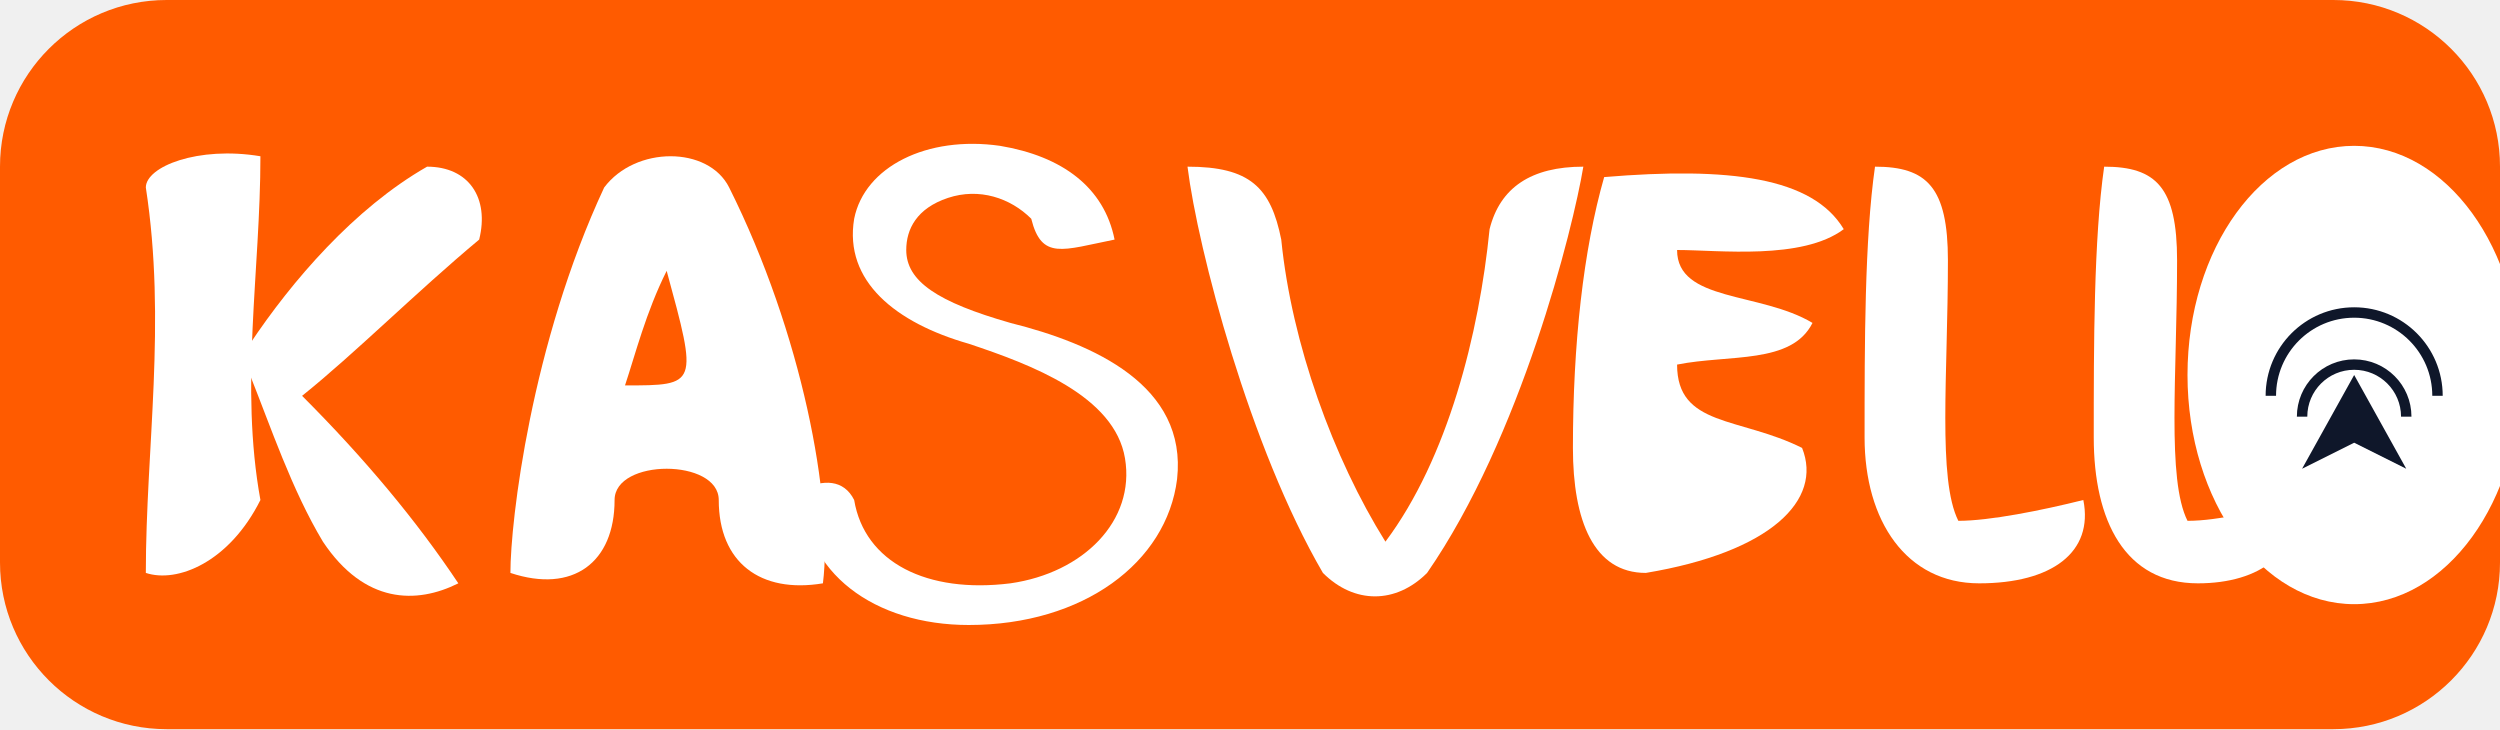
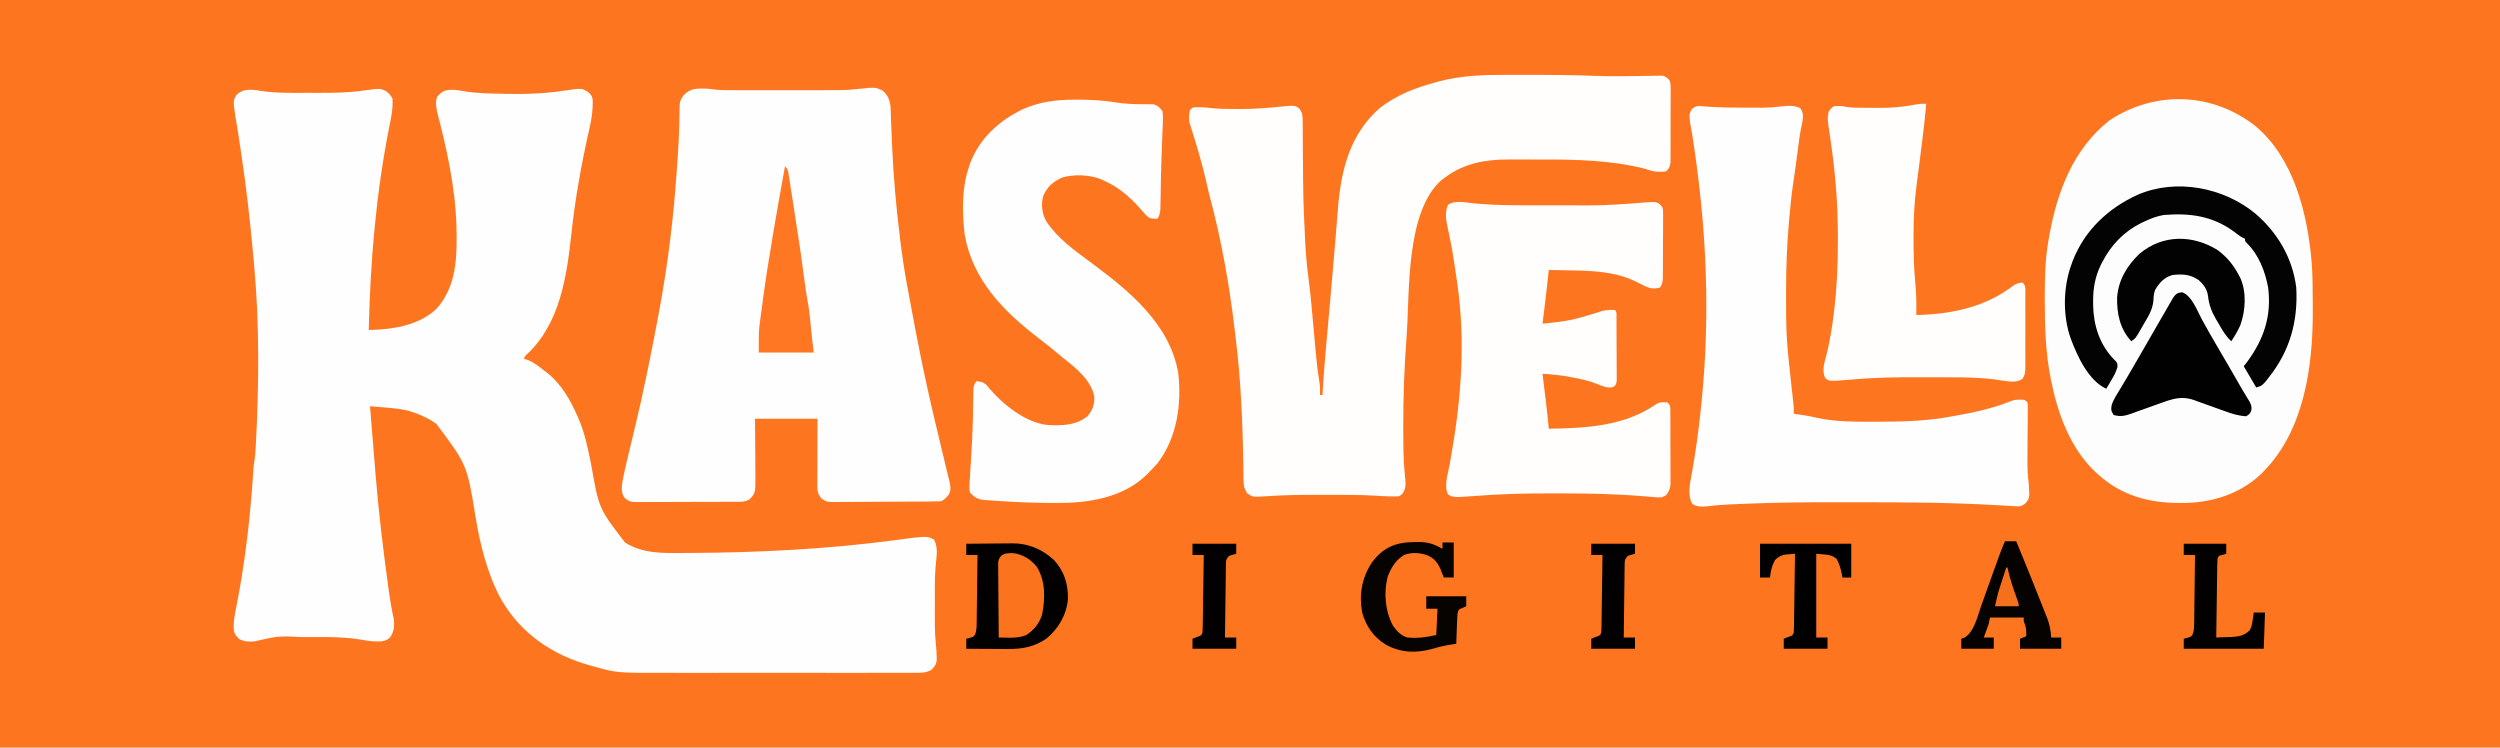
- <svg xmlns="http://www.w3.org/2000/svg" viewBox="0 0 240 70" width="240" height="70" fill="none">
-   <rect width="240" height="70" rx="16" fill="#FF5B00" />
-   <g fill="#FFFFFF">
-     <path d="M14 18 C14 16, 19 14, 25 15 C25 26, 23 37, 25 48 C22 54, 17 56, 14 55 C14 43, 16 31, 14 18 Z" />
-     <path d="M24 33 C28 27, 34 20, 41 16 C45 16, 47 19, 46 23 C40 28, 34 34, 29 38 C35 44, 40 50, 44 56 C40 58, 35 58, 31 52 C28 47, 26 41, 24 36 Z" />
-     <path d="M49 55 C49 50, 51 33, 58 18 C61 14, 68 14, 70 18 C77 32, 80 48, 79 56 C73 57, 69 54, 69 48 C69 44, 59 44, 59 48 C59 54, 55 57, 49 55 Z M60 37 C67 37, 67 37, 64 26 C62 30, 61 34, 60 37 Z" />
-     <path d="M82 48 C83 54, 89 57, 97 56 C104 55, 109 50, 108 44 C107 38, 99 35, 93 33 C86 31, 81 27, 82 21 C83 16, 89 13, 96 14 C102 15, 106 18, 107 23 C102 24, 100 25, 99 21 C97 19, 94 18, 91 19 C88 20, 87 22, 87 24 C87 27, 90 29, 97 31 C105 33, 114 37, 113 46 C112 54, 104 60, 93 60 C84 60, 77 55, 77 47 C79 46, 81 46, 82 48 Z" />
-     <path d="M114 16 C120 16, 122 18, 123 23 C124 33, 128 44, 133 52 C139 44, 142 32, 143 22 C144 18, 147 16, 152 16 C151 22, 146 42, 137 55 C134 58, 130 58, 127 55 C120 43, 115 24, 114 16 Z" />
-     <path d="M154 17 C166 16, 174 17, 177 22 C173 25, 165 24, 161 24 C161 29, 169 28, 174 31 C172 35, 166 34, 161 35 C161 41, 167 40, 173 43 C175 48, 170 53, 158 55 C153 55, 151 50, 151 43 C151 33, 152 24, 154 17 Z" />
-     <path d="M180 16 C185 16, 187 18, 187 25 C187 36, 186 46, 188 50 C191 50, 196 49, 200 48 C201 53, 197 56, 190 56 C183 56, 179 50, 179 42 C179 33, 179 23, 180 16 Z" />
-     <path d="M202 16 C207 16, 209 18, 209 25 C209 36, 208 46, 210 50 C213 50, 217 49, 220 48 C221 53, 217 56, 211 56 C204 56, 201 50, 201 42 C201 33, 201 23, 202 16 Z" />
-   </g>
-   <g transform="translate(204, 12)">
-     <ellipse cx="22" cy="24" rx="16" ry="22" fill="#FFFFFF" />
-     <g transform="translate(11, 13)">
-       <path d="M 3 13 A 8 8 0 0 1 19 13" stroke="#0F172A" strokeWidth="2.4" strokeLinecap="round" fill="none" />
-       <path d="M 6 15 A 5 5 0 0 1 16 15" stroke="#0F172A" strokeWidth="2" strokeLinecap="round" fill="none" />
-       <path d="M 11 11 L 16 20 L 11 17.5 L 6 20 Z" fill="#0F172A" />
-     </g>
-   </g>
+ <svg xmlns="http://www.w3.org/2000/svg" version="1.1" width="2000" height="598" viewBox="0 0 2000 598">
+   <path d="M0 0 C660 0 1320 0 2000 0 C2000 197.34 2000 394.68 2000 598 C1340 598 680 598 0 598 C0 400.66 0 203.32 0 0 Z " fill="#FE751F" transform="translate(0,0)" />
+   <path d="M0 0 C11.3 1.55 22.69 1.3 34.07 1.26 C37.87 1.25 41.67 1.26 45.47 1.28 C57.09 1.28 68.51 1.14 80.02 -0.52 C93.63 -2.4 93.63 -2.4 98.54 0.05 C100.69 1.78 102.21 3.54 103.44 6 C103.9 13.77 102.44 20.8 100.88 28.38 C90.23 81.9 85.68 136.52 84.44 191 C103.31 190.58 124.33 187.59 138.64 174.03 C152.83 158.09 154.86 138.22 154.75 117.75 C154.75 117.02 154.75 116.28 154.75 115.52 C154.69 101.52 153.6 87.84 151.44 74 C151.28 72.92 151.11 71.83 150.94 70.71 C148.46 54.9 145.02 39.41 141.03 23.93 C140.78 22.92 140.78 22.92 140.51 21.88 C140.05 20.05 139.57 18.21 139.1 16.38 C138.3 12.25 137.48 7.92 139.43 4.04 C143.11 0.12 144.95 -0.93 150.38 -1.18 C153.89 -1.15 157.12 -0.73 160.57 -0.06 C170.43 1.69 180.45 1.77 190.44 2 C192.28 2.05 192.28 2.05 194.15 2.09 C209.53 2.4 224.35 1.95 239.57 -0.31 C255.1 -2.6 255.1 -2.6 260.21 0.91 C262.78 3.32 263.38 4.13 263.63 7.62 C263.71 15.46 262.78 22.41 260.94 30 C254.57 58 249.47 86.45 246.44 115 C242.73 149.02 237.2 186.06 210.79 210.66 C209.32 211.98 209.32 211.98 208.44 214 C209.32 214.26 210.2 214.51 211.11 214.77 C216.6 216.8 220.85 220.43 225.44 224 C226.15 224.54 226.85 225.08 227.58 225.63 C238.76 234.7 245.74 247.03 251.44 260 C251.72 260.63 252 261.26 252.28 261.9 C257.46 273.84 259.87 286.31 262.44 299 C268.55 333.88 268.55 333.88 289.44 361 C303.93 370.13 319.89 369.49 336.38 369.38 C337.54 369.37 338.71 369.37 339.9 369.37 C395.29 369.15 451.5 366.37 506.44 359 C531.01 355.71 531.01 355.71 536.63 358.69 C539.83 364.53 538.86 370.9 538.2 377.37 C537.52 384.08 537.29 390.7 537.31 397.45 C537.31 398.49 537.31 399.54 537.31 400.62 C537.31 402.82 537.31 405.02 537.31 407.22 C537.32 410.56 537.31 413.9 537.3 417.24 C537.31 419.39 537.31 421.54 537.31 423.7 C537.31 424.68 537.3 425.67 537.3 426.68 C537.32 432.12 537.59 437.45 538.2 442.86 C538.53 445.84 538.68 448.81 538.75 451.82 C538.79 452.87 538.83 453.93 538.87 455.02 C538.33 458.81 537.16 460.35 534.44 463 C529.86 465.48 525.46 465.28 520.39 465.26 C519.48 465.26 518.56 465.26 517.62 465.27 C514.56 465.28 511.5 465.27 508.43 465.26 C506.24 465.27 504.04 465.27 501.84 465.27 C495.87 465.28 489.89 465.28 483.92 465.27 C477.65 465.27 471.38 465.27 465.11 465.28 C453.88 465.28 442.65 465.27 431.42 465.26 C421.3 465.25 411.17 465.26 401.04 465.26 C389.25 465.28 377.45 465.28 365.66 465.27 C359.43 465.27 353.2 465.27 346.97 465.28 C341.09 465.28 335.21 465.28 329.33 465.27 C327.19 465.26 325.06 465.26 322.92 465.27 C282.93 465.35 282.93 465.35 264.82 460.25 C263.34 459.86 263.34 459.86 261.83 459.46 C231.48 451.13 206.15 433.93 190.31 406.39 C179.36 386.28 173.54 362.9 169.86 340.43 C163.08 298.77 163.08 298.77 138.38 265.94 C132.71 261.96 126.98 259.24 120.44 257 C119.58 256.71 118.71 256.41 117.82 256.11 C110.83 254.06 103.76 253.51 96.52 252.92 C95.46 252.83 94.39 252.74 93.29 252.65 C90.67 252.43 88.06 252.22 85.44 252 C86.59 266.26 87.75 280.51 88.93 294.77 C89.24 298.51 89.54 302.25 89.84 305.98 C92.31 336.46 95.97 366.78 100.13 397.07 C100.28 398.19 100.28 398.19 100.44 399.34 C101.49 406.98 102.71 414.49 104.44 422 C105.09 427.68 104.78 432.17 101.44 437 C97.61 440.49 94.05 440.19 89.15 440.14 C85.03 439.94 81.05 439.23 76.99 438.52 C65.37 436.7 53.88 436.58 42.15 436.67 C38.68 436.69 35.22 436.69 31.75 436.68 C12.17 435.73 12.17 435.73 -6.56 440 C-11.26 440.58 -14.71 440.42 -19 438.32 C-21.78 435.81 -22.74 434.63 -23.56 431 C-23.78 425.3 -23.14 420.21 -21.93 414.63 C-14.45 377.63 -10.06 339.28 -7.79 301.62 C-7.56 299 -7.56 299 -7.07 296.16 C-6.48 292.51 -6.22 288.87 -6.02 285.18 C-5.98 284.4 -5.94 283.62 -5.89 282.81 C-3.35 234.97 -2.9 186.56 -7.3 138.82 C-7.57 135.83 -7.84 132.84 -8.11 129.84 C-10.53 103.12 -13.54 76.53 -17.56 50 C-17.85 48.05 -17.85 48.05 -18.15 46.06 C-20.03 33.37 -20.03 33.37 -22.14 20.72 C-24.11 7.84 -24.11 7.84 -21.51 3.09 C-15.45 -3 -7.74 -1.2 0 0 Z " fill="#FFFEFE" transform="translate(210.5586,72.99609)" />
+   <path d="M0 0 C0.99 -0 1.99 -0.01 3.01 -0.01 C6.31 0.12 6.31 0.12 9.88 0.63 C14.76 1.25 19.6 1.27 24.52 1.25 C25.51 1.26 26.5 1.26 27.52 1.26 C30.77 1.26 34.02 1.26 37.27 1.26 C39.55 1.26 41.82 1.26 44.1 1.26 C48.85 1.26 53.61 1.26 58.37 1.26 C64.45 1.25 70.54 1.25 76.62 1.26 C81.31 1.26 86.01 1.26 90.7 1.26 C92.94 1.26 95.18 1.26 97.42 1.26 C100.57 1.26 103.71 1.26 106.85 1.25 C107.76 1.26 108.68 1.26 109.62 1.26 C114.84 1.24 119.94 0.95 125.12 0.36 C139.65 -1.21 139.65 -1.21 145.5 1.69 C149.75 5.37 151.35 9.62 151.79 15.12 C151.85 16.6 151.9 18.08 151.94 19.55 C151.97 20.36 152 21.17 152.03 22.01 C152.1 23.76 152.16 25.51 152.22 27.25 C152.38 32 152.59 36.74 152.8 41.48 C152.86 42.95 152.86 42.95 152.92 44.44 C154.01 69.62 156.18 94.62 159.31 119.62 C159.44 120.63 159.56 121.64 159.69 122.68 C161.23 134.9 163.05 147.02 165.31 159.12 C165.54 160.36 165.76 161.59 166 162.86 C167.6 171.55 169.24 180.22 170.89 188.9 C171.31 191.13 171.74 193.37 172.16 195.6 C177.87 225.78 184.64 255.64 191.93 285.47 C193.6 292.3 195.23 299.14 196.85 305.99 C197.82 310.08 197.82 310.08 198.85 314.15 C199.73 317.88 200.31 321.46 198.27 324.88 C196.48 327.06 194.86 328.85 192.31 330.12 C189.41 330.24 186.53 330.3 183.63 330.32 C182.73 330.33 181.83 330.33 180.9 330.34 C177.92 330.37 174.93 330.38 171.95 330.4 C170.93 330.4 169.91 330.41 168.86 330.41 C163.48 330.44 158.09 330.46 152.7 330.48 C147.13 330.49 141.57 330.54 136 330.59 C131.72 330.62 127.44 330.63 123.16 330.64 C121.11 330.65 119.06 330.66 117 330.68 C114.13 330.72 111.26 330.72 108.39 330.71 C107.54 330.72 106.69 330.74 105.81 330.76 C101.45 330.71 99.83 330.54 96.31 327.71 C93.41 323.96 93.19 322.17 93.2 317.48 C93.2 316.3 93.2 315.12 93.2 313.9 C93.2 312.62 93.21 311.34 93.21 310.02 C93.22 308.06 93.22 308.06 93.22 306.06 C93.22 302.59 93.23 299.11 93.24 295.64 C93.25 292.09 93.26 288.55 93.26 285 C93.27 278.04 93.29 271.08 93.31 264.12 C76.81 264.12 60.31 264.12 43.31 264.12 C43.36 270.07 43.36 270.07 43.42 276.13 C43.44 279.97 43.46 283.82 43.48 287.67 C43.49 290.33 43.51 293 43.54 295.67 C43.58 299.51 43.59 303.35 43.61 307.19 C43.63 308.97 43.63 308.97 43.65 310.79 C43.65 323.55 43.65 323.55 38.77 328.78 C35.03 330.83 31.5 330.56 27.31 330.54 C26.4 330.55 25.49 330.56 24.55 330.57 C21.55 330.59 18.54 330.59 15.54 330.59 C13.45 330.6 11.36 330.61 9.27 330.62 C4.89 330.63 0.5 330.63 -3.88 330.63 C-9.49 330.62 -15.1 330.65 -20.72 330.69 C-25.03 330.72 -29.35 330.72 -33.66 330.72 C-35.73 330.72 -37.8 330.73 -39.87 330.75 C-42.77 330.77 -45.66 330.76 -48.55 330.74 C-49.41 330.75 -50.26 330.77 -51.14 330.78 C-55.51 330.72 -57.18 330.53 -60.72 327.73 C-64.06 323.3 -63.33 319.46 -62.69 314.12 C-61.69 308.53 -60.4 303.02 -59.06 297.5 C-58.73 296.08 -58.39 294.65 -58.06 293.23 C-56.49 286.57 -54.89 279.93 -53.26 273.3 C-49.66 258.5 -46.38 243.66 -43.31 228.75 C-42.96 227.05 -42.96 227.05 -42.6 225.31 C-35.55 191.07 -28.94 156.84 -24.69 122.12 C-24.57 121.19 -24.46 120.25 -24.34 119.28 C-22.3 102.7 -20.77 86.11 -19.56 69.44 C-19.48 68.27 -19.39 67.11 -19.3 65.91 C-18.16 50.59 -17.19 35.3 -17.1 19.93 C-16.97 9.89 -16.97 9.89 -13.69 5.12 C-9.21 0.99 -6.01 -0.02 0 0 Z " fill="#FFFEFE" transform="translate(560.6875,70.875)" />
+   <path d="M0 0 C30.68 26.05 41.21 69.82 44.61 108.13 C45.41 118.43 45.51 128.7 45.51 139.03 C45.51 141.92 45.53 144.8 45.55 147.69 C45.68 191.94 38.7 242.9 6.32 275.88 C5.56 276.66 4.8 277.44 4.02 278.24 C-13.26 294.6 -36.64 301.51 -59.99 301.26 C-60.67 301.25 -61.35 301.25 -62.05 301.25 C-86.03 301.08 -107.43 295.25 -125.68 278.88 C-126.58 278.07 -127.49 277.26 -128.42 276.42 C-148.33 257.59 -158.38 230.23 -163.68 203.88 C-163.82 203.19 -163.96 202.5 -164.1 201.79 C-168.19 181.12 -168.86 160.32 -168.86 139.32 C-168.86 138.43 -168.87 137.53 -168.87 136.61 C-168.86 121.27 -168.54 106.09 -165.86 90.95 C-165.69 89.92 -165.51 88.9 -165.32 87.84 C-159.05 52.49 -146.03 17.63 -116.68 -5.12 C-79.85 -29.09 -34.22 -27.08 0 0 Z " fill="#FDFDFD" transform="translate(1804.676,101.1172)" />
+   <path d="M0 0 C1.39 -0 2.77 -0 4.16 -0 C7.05 -0 9.94 -0 12.83 0 C16.44 0.01 20.05 0 23.65 -0 C39 -0.02 54.31 0.19 69.65 0.79 C77.44 1.09 85.2 1.18 92.99 1.09 C94 1.08 95.02 1.07 96.06 1.06 C100.12 1.01 104.17 0.96 108.23 0.89 C111.28 0.83 114.32 0.8 117.37 0.78 C118.28 0.75 119.2 0.73 120.14 0.71 C120.99 0.7 121.84 0.7 122.71 0.69 C123.45 0.68 124.19 0.67 124.95 0.66 C128.03 1.36 129.16 2.61 131.02 5.13 C131.52 8.17 131.52 8.17 131.52 11.77 C131.53 12.75 131.53 12.75 131.54 13.76 C131.55 15.92 131.53 18.09 131.52 20.26 C131.52 21.77 131.52 23.28 131.52 24.79 C131.52 27.95 131.51 31.11 131.49 34.27 C131.46 38.32 131.46 42.36 131.47 46.41 C131.48 49.53 131.47 52.64 131.46 55.76 C131.46 57.25 131.46 58.75 131.46 60.24 C131.46 62.33 131.45 64.41 131.42 66.5 C131.42 67.69 131.41 68.87 131.41 70.1 C130.99 73.4 130.37 74.81 128.02 77.13 C125.53 77.59 125.53 77.59 122.71 77.51 C121.78 77.49 120.86 77.48 119.91 77.47 C116.71 77.1 114.06 76.19 111.02 75.13 C83.65 68.25 55.22 67.62 27.15 67.74 C23.25 67.76 19.35 67.75 15.45 67.73 C12.36 67.72 9.28 67.72 6.2 67.73 C4.76 67.73 3.32 67.73 1.88 67.72 C-16.65 67.65 -33.87 70.79 -48.98 82.13 C-49.82 82.75 -50.65 83.37 -51.52 84 C-80.69 109.2 -77.12 174.41 -79.67 208.88 C-79.72 209.62 -79.78 210.36 -79.83 211.12 C-81.58 234.7 -82.44 258.18 -82.36 281.82 C-82.35 282.51 -82.35 283.19 -82.35 283.9 C-82.33 288.44 -82.3 292.98 -82.25 297.52 C-82.24 298.64 -82.23 299.76 -82.22 300.92 C-82.13 306.86 -81.83 312.73 -81.21 318.65 C-80.2 329.4 -80.2 329.4 -82.36 334.2 C-83.98 336.13 -83.98 336.13 -85.98 337.13 C-91.58 337.52 -97.24 337.13 -102.83 336.77 C-115.62 335.98 -128.4 335.98 -141.21 336 C-145.04 336.01 -148.87 336 -152.71 336 C-165.84 335.99 -178.88 336.22 -191.98 337.13 C-203.07 337.79 -203.07 337.79 -207.17 334.82 C-209.44 331.45 -210.1 328.98 -210.15 325 C-210.17 324.17 -210.18 323.33 -210.2 322.47 C-210.21 321.56 -210.22 320.65 -210.23 319.71 C-210.26 317.74 -210.29 315.76 -210.32 313.78 C-210.34 312.74 -210.35 311.7 -210.37 310.62 C-210.9 276.33 -212.41 242.39 -216.7 208.35 C-216.98 206.15 -217.24 203.94 -217.51 201.73 C-221.71 166.43 -228.09 131.37 -237.23 97.01 C-238.41 92.49 -239.44 87.94 -240.48 83.38 C-243.52 70.35 -247.34 57.51 -251.35 44.75 C-251.72 43.54 -252.1 42.32 -252.48 41.07 C-252.8 40.07 -253.12 39.07 -253.45 38.04 C-254.1 34.46 -253.76 31.67 -252.98 28.13 C-250.98 26.13 -250.98 26.13 -248.73 25.9 C-247.37 25.92 -247.37 25.92 -245.98 25.95 C-244.65 25.95 -244.65 25.95 -243.29 25.96 C-240.66 26.1 -238.11 26.34 -235.49 26.63 C-228.93 27.31 -222.38 27.32 -215.79 27.32 C-214.48 27.32 -213.17 27.32 -211.82 27.32 C-201.76 27.29 -191.84 26.63 -181.84 25.57 C-169.08 24.31 -169.08 24.31 -165.48 27.01 C-162.75 30.87 -162.85 33.34 -162.82 38.08 C-162.82 38.8 -162.81 39.52 -162.81 40.26 C-162.8 41.83 -162.79 43.4 -162.78 44.97 C-162.77 48.37 -162.74 51.76 -162.71 55.16 C-162.69 57.89 -162.67 60.61 -162.65 63.34 C-162.41 101.07 -162.41 101.07 -160.54 138.76 C-160.48 139.63 -160.42 140.5 -160.36 141.39 C-159.8 149.04 -159.06 156.62 -158.02 164.22 C-156.99 171.85 -156.23 179.48 -155.54 187.14 C-155.42 188.52 -155.29 189.91 -155.16 191.29 C-154.7 196.34 -154.24 201.39 -153.78 206.45 C-153.39 210.75 -153 215.05 -152.61 219.34 C-152.42 221.32 -152.25 223.31 -152.07 225.29 C-151.42 232.37 -150.55 239.37 -149.38 246.39 C-148.9 249.7 -148.83 252.79 -148.98 256.13 C-148.32 256.13 -147.66 256.13 -146.98 256.13 C-146.93 255.13 -146.87 254.13 -146.82 253.1 C-146.21 241.92 -145.31 230.79 -144.31 219.64 C-144.14 217.78 -143.98 215.93 -143.82 214.07 C-143.38 209.15 -142.94 204.22 -142.5 199.3 C-141.68 190.09 -140.86 180.87 -140.05 171.66 C-139.91 170.14 -139.91 170.14 -139.77 168.58 C-138.68 156.28 -137.62 143.98 -136.62 131.67 C-136.45 129.58 -136.28 127.49 -136.11 125.39 C-135.6 119.2 -135.1 113.01 -134.62 106.81 C-132.17 76.27 -124.98 46.95 -100.68 26.19 C-87.31 15.98 -72.99 10.49 -56.98 6.13 C-55.9 5.83 -54.83 5.53 -53.71 5.22 C-36.17 0.55 -18.06 -0.03 0 0 Z " fill="#FFFEFD" transform="translate(1204.98,59.86719)" />
+   <path d="M0 0 C1.56 0.13 3.12 0.29 4.67 0.46 C14.95 1.27 25.17 1.41 35.47 1.4 C38.14 1.39 40.8 1.4 43.47 1.41 C45.16 1.41 46.84 1.4 48.53 1.4 C49.29 1.4 50.06 1.41 50.84 1.41 C55.43 1.39 59.91 1.07 64.46 0.51 C70.11 -0.18 75.39 -0.69 80.61 1.77 C83.15 5.27 82.98 8.16 82.42 12.27 C82.14 13.73 81.83 15.19 81.52 16.65 C80.17 23.25 79.34 29.9 78.48 36.58 C77.47 44.45 76.44 52.3 75.22 60.14 C73.68 70.19 72.69 80.27 71.8 90.39 C71.73 91.09 71.67 91.79 71.61 92.51 C69.95 111.22 69.26 129.83 69.29 148.61 C69.3 151.96 69.29 155.31 69.29 158.66 C69.28 170.24 69.45 181.73 70.42 193.27 C70.49 194.14 70.57 195.02 70.64 195.91 C70.84 198.12 71.06 200.32 71.3 202.52 C71.38 203.32 71.46 204.12 71.54 204.94 C72.08 210.16 72.65 215.38 73.22 220.59 C73.36 221.85 73.49 223.11 73.63 224.41 C73.9 226.9 74.18 229.4 74.46 231.89 C74.58 233.03 74.71 234.18 74.84 235.36 C74.95 236.38 75.06 237.4 75.18 238.45 C75.4 241.07 75.47 243.64 75.42 246.27 C76.26 246.39 77.09 246.51 77.95 246.64 C88.25 248.17 88.25 248.17 92.67 249.27 C108.89 252.94 125.52 252.67 142.05 252.64 C143.94 252.64 143.94 252.64 145.88 252.64 C165.06 252.62 183.54 251.84 202.42 248.27 C203.31 248.11 204.19 247.96 205.1 247.8 C219.78 245.22 235.28 241.77 249.1 236.19 C251.6 235.2 253.44 235 256.11 235.02 C256.88 235.01 257.64 235.01 258.43 235 C260.42 235.27 260.42 235.27 262.42 237.27 C262.66 239.58 262.66 239.58 262.63 242.49 C262.63 243.59 262.63 244.68 262.62 245.8 C262.61 246.99 262.6 248.18 262.58 249.4 C262.57 251.23 262.57 251.23 262.57 253.09 C262.55 257.01 262.52 260.92 262.48 264.83 C262.46 268.72 262.43 272.61 262.41 276.5 C262.4 278.92 262.38 281.34 262.36 283.76 C262.32 290.03 262.6 296.05 263.42 302.27 C264.18 313.95 264.18 313.95 260.42 318.27 C257.22 320.41 256.67 320.5 253.05 320.28 C252.18 320.23 251.31 320.19 250.41 320.14 C249.46 320.08 248.52 320.02 247.55 319.96 C246.06 319.88 246.06 319.88 244.53 319.79 C241.5 319.63 238.46 319.45 235.42 319.27 C199.88 317.27 164.3 317.08 128.71 317.08 C124.04 317.08 119.37 317.08 114.7 317.06 C89.12 316.99 63.59 317.2 38.03 318.22 C36.4 318.28 36.4 318.28 34.73 318.35 C31.66 318.47 28.59 318.61 25.51 318.74 C24.17 318.8 24.17 318.8 22.81 318.86 C17.31 319.11 11.88 319.61 6.42 320.27 C1.66 320.76 -1.43 320.95 -5.64 318.46 C-10.28 310.82 -7.1 300.01 -5.67 291.66 C-5.07 288.11 -4.51 284.55 -3.94 281 C-3.83 280.27 -3.71 279.54 -3.59 278.78 C-1.52 265.66 0.07 252.49 1.42 239.27 C1.51 238.38 1.6 237.49 1.7 236.58 C8.84 165.9 5.56 96.24 -5.31 26.21 C-5.42 25.48 -5.54 24.74 -5.65 23.99 C-6.22 20.4 -6.85 16.83 -7.58 13.27 C-7.82 11.21 -7.82 11.21 -7.89 9.27 C-7.93 8.63 -7.97 7.99 -8 7.33 C-7 2.47 -4.92 0.37 0 0 Z " fill="#FFFEFE" transform="translate(1359.578,84.73047)" />
+   <path d="M0 0 C0.79 -0 1.57 -0 2.38 -0.01 C12.63 -0.01 22.54 0.4 32.66 2.12 C40.85 3.47 49 3.65 57.29 3.61 C58.29 3.62 59.29 3.63 60.32 3.65 C61.64 3.64 61.64 3.64 62.99 3.64 C66.77 4.56 68.21 6.14 70.5 9.25 C70.89 12.23 70.98 14.57 70.8 17.52 C70.78 18.34 70.75 19.15 70.72 20 C70.63 22.69 70.5 25.37 70.38 28.06 C70.3 29.93 70.23 31.8 70.17 33.67 C70.03 37.56 69.88 41.44 69.72 45.33 C69.49 51.15 69.36 56.96 69.26 62.79 C69.23 64.62 69.19 66.46 69.16 68.3 C69.11 70.95 69.06 73.6 69.02 76.25 C68.98 78.69 68.93 81.14 68.88 83.59 C68.87 84.31 68.86 85.03 68.85 85.77 C68.76 89.41 68.49 92.15 66.5 95.25 C60.61 95.12 60.61 95.12 57.82 92.92 C56.1 91.1 54.48 89.23 52.88 87.31 C44.15 77.46 34.77 69.43 22.5 64.25 C21.34 63.72 21.34 63.72 20.16 63.19 C11.23 60.04 -1.03 59.5 -10.13 62.41 C-17.21 65.81 -21.99 69.73 -24.96 77.23 C-26.79 84.09 -25.9 91.08 -22.5 97.25 C-13.22 111.29 0.39 120.76 13.7 130.62 C43.87 153.04 76.2 179.28 83.05 218.42 C85.97 243.5 82.18 270.56 66.37 291.01 C64.16 293.52 61.88 295.9 59.5 298.25 C58.82 298.95 58.15 299.64 57.45 300.36 C38.43 318.78 10.32 322.86 -15 322.62 C-15.89 322.62 -16.78 322.62 -17.7 322.61 C-30.86 322.54 -43.99 322.11 -57.11 321.24 C-58.86 321.12 -60.6 321.01 -62.35 320.91 C-64.78 320.76 -67.21 320.58 -69.64 320.39 C-70.35 320.35 -71.06 320.31 -71.79 320.27 C-77.28 319.78 -79.89 318.23 -83.5 314.25 C-84.12 311.46 -84.12 311.46 -83.93 308.4 C-83.88 307.25 -83.82 306.1 -83.77 304.92 C-83.68 303.71 -83.59 302.5 -83.5 301.25 C-83.4 299.46 -83.4 299.46 -83.31 297.64 C-83.13 294.41 -82.92 291.19 -82.7 287.96 C-82 277.47 -81.44 266.98 -81.21 256.46 C-81.2 255.57 -81.18 254.68 -81.16 253.76 C-81.06 249.39 -80.99 245.03 -80.93 240.66 C-80.9 239.06 -80.87 237.47 -80.84 235.88 C-80.84 235.15 -80.83 234.42 -80.83 233.67 C-80.75 229.99 -80.6 228.39 -78.5 225.25 C-74.87 225.53 -72.97 225.83 -70.23 228.29 C-69.53 229.14 -68.84 230 -68.12 230.88 C-56.98 243.93 -39.21 258.32 -21.5 260.25 C-10.12 260.87 1.21 260.64 10.5 253.25 C14.44 248.52 16.34 243.59 15.9 237.42 C13.45 224.18 0.52 214.02 -9.5 206.25 C-11.46 204.61 -13.42 202.96 -15.38 201.31 C-19.49 197.87 -23.67 194.56 -27.94 191.31 C-56.43 169.55 -81.65 144.22 -87.81 107.5 C-89.75 89.77 -90.21 71.3 -84.5 54.25 C-84.15 53.18 -83.8 52.12 -83.44 51.02 C-75.89 30.8 -60.1 16.66 -41 7.5 C-27.35 1.58 -14.7 0.02 0 0 Z " fill="#FFFEFE" transform="translate(859.5,79.75)" />
+   <path d="M0 0 C19.75 1.82 39.54 1.61 59.35 1.56 C64.55 1.55 69.75 1.56 74.95 1.57 C103.12 1.7 103.12 1.7 131.2 -0.27 C134.72 -0.62 138.23 -0.88 141.76 -1.01 C142.65 -1.05 143.53 -1.09 144.45 -1.12 C147.8 -0.54 148.91 0.57 150.9 3.3 C151.39 6.03 151.39 6.03 151.38 9.2 C151.39 10.98 151.39 10.98 151.4 12.8 C151.38 14.72 151.38 14.72 151.36 16.68 C151.36 17.99 151.36 19.31 151.36 20.67 C151.35 23.45 151.34 26.23 151.31 29.02 C151.28 32.58 151.27 36.15 151.27 39.71 C151.27 43.12 151.25 46.52 151.23 49.93 C151.23 51.21 151.23 52.48 151.23 53.8 C151.22 54.99 151.2 56.18 151.19 57.4 C151.18 58.45 151.17 59.49 151.17 60.57 C150.89 63.36 150.5 65.01 148.9 67.3 C143.27 68.98 139.69 67.78 134.71 65.11 C133.38 64.45 132.05 63.8 130.72 63.15 C130.07 62.83 129.42 62.51 128.75 62.18 C112.77 54.58 94.65 53.85 77.27 53.61 C75.57 53.58 73.87 53.55 72.17 53.51 C68.08 53.43 63.99 53.36 59.9 53.3 C59.78 54.51 59.65 55.73 59.53 56.98 C58.19 70.11 56.58 83.21 54.9 96.3 C77.41 93.8 77.41 93.8 99.02 87.28 C103.86 85.39 107.69 84.95 112.9 85.3 C114.62 87.03 114.04 89.34 114.06 91.69 C114.07 92.84 114.08 93.99 114.09 95.18 C114.1 97.06 114.1 97.06 114.1 98.98 C114.11 100.26 114.11 101.54 114.12 102.86 C114.13 105.57 114.14 108.28 114.14 110.99 C114.14 114.47 114.17 117.94 114.2 121.42 C114.22 124.73 114.22 128.04 114.23 131.36 C114.24 132.61 114.25 133.86 114.26 135.14 C114.26 136.3 114.26 137.46 114.26 138.65 C114.26 140.18 114.26 140.18 114.27 141.75 C113.9 144.3 113.9 144.3 112.6 146.16 C110.13 147.82 108.02 147.35 105.18 146.88 C102.78 146.27 100.66 145.41 98.39 144.41 C92.58 142.04 86.73 140.79 80.59 139.61 C79.55 139.4 78.51 139.19 77.44 138.97 C69.95 137.5 62.52 136.74 54.9 136.3 C55.01 137.24 55.13 138.19 55.25 139.16 C55.69 142.7 56.12 146.25 56.55 149.8 C56.74 151.32 56.93 152.85 57.11 154.37 C58.18 163.01 59.2 171.63 59.9 180.3 C89.51 179.77 119.78 178.39 145.16 161.08 C148.63 158.83 150.83 158.83 154.9 159.3 C157.67 162.07 157.16 163.72 157.17 167.6 C157.18 168.25 157.18 168.89 157.19 169.56 C157.2 171.7 157.2 173.84 157.2 175.98 C157.2 177.46 157.21 178.95 157.21 180.44 C157.22 183.56 157.22 186.68 157.21 189.8 C157.21 193.8 157.23 197.79 157.25 201.79 C157.26 204.86 157.26 207.93 157.26 211.01 C157.26 212.48 157.27 213.95 157.28 215.43 C157.29 217.49 157.28 219.55 157.27 221.61 C157.27 222.79 157.27 223.96 157.27 225.17 C156.86 228.66 156.01 230.51 153.9 233.3 C150.13 235.81 148.58 235.38 144.12 234.99 C143.46 234.94 142.79 234.88 142.1 234.83 C140.71 234.72 139.32 234.6 137.94 234.48 C115.51 232.54 93.16 231.98 70.66 232.04 C66.58 232.05 62.51 232.05 58.43 232.03 C39.16 231.99 20.1 232.57 0.88 234.09 C-16.23 235.32 -16.23 235.32 -20.56 232.97 C-24.27 226.55 -20.62 215.87 -19.36 208.82 C-19.01 206.83 -18.67 204.84 -18.32 202.85 C-18.14 201.82 -17.96 200.79 -17.78 199.73 C-10.04 155.06 -6.75 110.41 -13.1 65.3 C-13.19 64.65 -13.28 63.99 -13.38 63.31 C-15.45 48.66 -17.66 34.01 -20.93 19.57 C-22.27 13.44 -23.36 7.1 -20.73 1.24 C-15.22 -2.82 -6.53 -0.62 0 0 Z " fill="#FFFEFD" transform="translate(1179.101,162.6988)" />
+   <path d="M0 0 C-0.73 8.78 -1.74 17.51 -2.81 26.25 C-2.99 27.69 -3.16 29.14 -3.34 30.58 C-4.24 37.93 -5.16 45.28 -6.12 52.63 C-6.21 53.32 -6.3 54.01 -6.39 54.73 C-6.82 58.02 -7.25 61.31 -7.69 64.6 C-9.53 78.52 -10.2 92.16 -10.19 106.19 C-10.19 107.07 -10.19 107.95 -10.19 108.86 C-10.19 120.61 -9.84 132.19 -8.72 143.89 C-7.91 152.28 -7.79 160.58 -8 169 C20.09 168.4 47.17 162.82 69.85 145.35 C72.29 143.82 74.13 143.22 77 143 C79.84 145.84 79.25 147.71 79.26 151.68 C79.26 152.71 79.26 152.71 79.27 153.76 C79.28 156.04 79.27 158.31 79.27 160.59 C79.27 162.17 79.27 163.74 79.27 165.32 C79.27 168.64 79.27 171.95 79.26 175.27 C79.25 179.51 79.26 183.76 79.27 188 C79.28 191.27 79.27 194.53 79.27 197.79 C79.27 199.36 79.27 200.92 79.27 202.49 C79.28 204.68 79.27 206.87 79.26 209.06 C79.26 210.31 79.26 211.55 79.25 212.84 C79.01 215.85 78.64 217.51 77 220 C72.63 223.36 66.83 222.23 61.71 221.58 C59.32 221.25 56.94 220.9 54.56 220.54 C42.32 218.93 29.92 218.84 17.6 218.83 C16.07 218.83 14.54 218.83 13.01 218.82 C9.83 218.82 6.64 218.81 3.46 218.81 C0.25 218.81 -2.95 218.81 -6.16 218.79 C-24.68 218.72 -42.97 219.06 -61.43 220.78 C-77.65 222.14 -77.65 222.14 -80.88 219.41 C-83.76 213.22 -81.33 206.63 -79.69 200.38 C-77.01 189.66 -75.33 178.96 -74 168 C-73.85 166.8 -73.85 166.8 -73.7 165.57 C-71.44 147.1 -70.73 128.78 -70.69 110.19 C-70.68 109.03 -70.68 107.87 -70.68 106.68 C-70.66 79.3 -72.96 52.33 -77.12 25.28 C-79.15 11.81 -79.15 11.81 -78 6 C-76.22 3.68 -76.22 3.68 -74 2 C-70.35 1.71 -67.42 1.66 -63.88 2.5 C-60.19 3.14 -56.56 3.18 -52.83 3.2 C-52.04 3.21 -51.24 3.21 -50.43 3.22 C-48.74 3.23 -47.06 3.24 -45.38 3.24 C-42.87 3.25 -40.36 3.28 -37.85 3.31 C-27.89 3.38 -18.51 2.54 -8.73 0.65 C-5.7 0.12 -3.06 -0.14 0 0 Z " fill="#FFFEFD" transform="translate(1541,83)" />
+   <path d="M0 0 C17.57 15.25 29.41 35.5 32.31 58.81 C33.83 85.83 27.25 109.5 10.31 130.81 C9.73 131.57 9.14 132.32 8.54 133.09 C5.8 136.49 4.67 137.72 0.31 138.81 C-2.99 133.2 -6.29 127.59 -9.69 121.81 C-8.86 120.76 -8.04 119.71 -7.19 118.62 C6.28 100.44 12.71 81.81 9.82 58.89 C7.52 46.2 2.45 32.88 -6.9 23.62 C-8.69 21.81 -8.69 21.81 -8.69 19.81 C-9.25 19.56 -9.81 19.3 -10.39 19.04 C-13 17.64 -15.16 15.95 -17.5 14.12 C-34.66 1.53 -52.79 -0.9 -73.69 0.81 C-79 1.69 -83.82 3.53 -88.69 5.81 C-89.66 6.26 -90.64 6.7 -91.65 7.16 C-105.73 14.22 -115.89 24.86 -123 38.75 C-123.49 39.7 -123.49 39.7 -123.99 40.66 C-128.6 50.13 -130.25 59.46 -130.19 69.94 C-130.18 71.03 -130.18 72.12 -130.17 73.24 C-129.82 89.4 -124.99 104.23 -113.69 116.19 C-112.79 117.03 -112.79 117.03 -111.88 117.9 C-110.69 119.81 -110.69 119.81 -110.75 122.58 C-111.89 126.52 -113.64 129.69 -115.75 133.19 C-116.13 133.83 -116.5 134.47 -116.89 135.13 C-117.82 136.7 -118.75 138.25 -119.69 139.81 C-133.94 133.29 -142.68 113.96 -147.94 100.12 C-154.56 81.91 -154.29 58.99 -147.69 40.81 C-147.3 39.73 -146.92 38.65 -146.52 37.54 C-137 13.06 -118.22 -4.56 -94.67 -15.33 C-63.61 -28.74 -25.59 -21.28 0 0 Z " fill="#030303" transform="translate(1804.688,171.1875)" />
+   <path d="M0 0 C7.84 2.92 12.09 15.2 15.94 22.19 C20.3 30.04 24.7 37.85 29.28 45.57 C33.84 53.26 38.29 61.01 42.75 68.75 C43.35 69.8 43.95 70.85 44.57 71.93 C45.17 72.96 45.76 73.99 46.37 75.05 C47.62 77.21 48.9 79.36 50.2 81.5 C50.84 82.57 51.48 83.63 52.14 84.72 C52.72 85.67 53.3 86.63 53.9 87.61 C55.18 90.17 55.61 91.5 55.31 94.31 C54.19 97.19 54.19 97.19 51.19 99.19 C44.94 98.88 39.59 97.14 33.75 94.99 C31.95 94.35 30.15 93.71 28.35 93.07 C25.54 92.07 22.74 91.06 19.94 90.04 C17.22 89.05 14.49 88.08 11.75 87.12 C10.93 86.81 10.1 86.5 9.25 86.18 C-0.09 82.92 -7.39 85.07 -16.41 88.38 C-18.22 89.02 -20.03 89.66 -21.84 90.3 C-24.65 91.31 -27.46 92.32 -30.26 93.34 C-33 94.32 -35.74 95.29 -38.48 96.26 C-39.31 96.57 -40.14 96.87 -41 97.19 C-45.95 98.93 -49.59 99.68 -54.81 98.19 C-56.92 95.03 -57.14 93.94 -56.48 90.31 C-55 85.63 -52.23 81.54 -49.69 77.38 C-48.4 75.22 -47.12 73.07 -45.83 70.91 C-45.17 69.8 -44.5 68.69 -43.81 67.55 C-40.61 62.17 -37.49 56.74 -34.38 51.31 C-33.13 49.15 -31.88 46.98 -30.63 44.82 C-28.68 41.44 -26.74 38.05 -24.79 34.67 C-23.43 32.31 -22.07 29.96 -20.72 27.6 C-19.45 25.4 -18.18 23.19 -16.91 20.99 C-15.22 18.05 -13.52 15.12 -11.81 12.19 C-11.26 11.23 -10.72 10.27 -10.15 9.29 C-9.63 8.39 -9.11 7.49 -8.57 6.56 C-8.11 5.77 -7.65 4.97 -7.17 4.15 C-5.15 1.24 -3.53 0.24 0 0 Z " fill="#010101" transform="translate(1745.812,233.8125)" />
+   <path d="M0 0 C6.23 -0.07 12.45 -0.13 18.68 -0.16 C20.79 -0.18 22.91 -0.2 25.02 -0.23 C28.07 -0.26 31.13 -0.28 34.18 -0.29 C35.58 -0.32 35.58 -0.32 37.01 -0.34 C49.72 -0.34 60.8 4.4 70.15 12.99 C78.44 22 81.64 32.39 81.35 44.43 C80.09 57.2 73.81 67.92 64 76 C54.08 82.71 44.41 84.33 32.62 84.2 C31.68 84.19 30.74 84.19 29.77 84.19 C26.8 84.18 23.84 84.15 20.88 84.12 C18.85 84.11 16.82 84.11 14.8 84.1 C9.86 84.08 4.93 84.04 0 84 C0 81.36 0 78.72 0 76 C0.95 75.75 1.9 75.5 2.88 75.25 C6 74.33 6 74.33 7.18 72.3 C8.21 69.42 8.28 67.01 8.32 63.95 C8.34 62.73 8.36 61.5 8.38 60.25 C8.39 58.93 8.4 57.62 8.41 56.27 C8.43 54.9 8.45 53.54 8.47 52.18 C8.52 48.6 8.56 45.03 8.6 41.45 C8.64 37.79 8.69 34.14 8.74 30.49 C8.84 23.33 8.92 16.16 9 9 C6.03 9 3.06 9 0 9 C0 6.03 0 3.06 0 0 Z " fill="#030100" transform="translate(773,435)" />
+   <path d="M0 0 C7.46 5.47 12.69 11.84 17 20 C17.43 20.82 17.87 21.63 18.32 22.48 C23.39 33.9 22.41 48.55 18.29 60.11 C16.26 64.67 13.8 68.87 11 73 C6.33 68.62 3.53 63.52 0.38 58 C-0.21 57.02 -0.8 56.04 -1.4 55.04 C-4.91 48.91 -6.83 43.62 -7.62 36.59 C-8.39 31.35 -11.01 27.68 -14.94 24.19 C-21.62 19.41 -27.97 19.11 -36 20 C-42.76 21.97 -46.31 26.05 -49.91 31.91 C-50.97 34.91 -51.12 36.89 -51.23 40.02 C-51.76 47.36 -55.19 52.84 -58.88 59.06 C-59.51 60.19 -60.15 61.31 -60.81 62.47 C-65.55 70.7 -65.55 70.7 -69 73 C-78.16 62.82 -80.53 51.15 -80.31 37.84 C-79.19 23.91 -72.39 12.5 -62.39 3 C-44 -12.43 -20.07 -12.41 0 0 Z " fill="#020202" transform="translate(1774,200)" />
+   <path d="M0 0 C2.65 2.65 2.6 4.48 3.17 8.18 C3.27 8.81 3.38 9.45 3.48 10.1 C3.81 12.22 4.14 14.33 4.46 16.45 C4.69 17.95 4.93 19.44 5.16 20.94 C5.66 24.09 6.15 27.25 6.63 30.41 C7.24 34.36 7.85 38.31 8.47 42.26 C11.08 58.89 13.56 75.53 15.69 92.24 C16.48 98.4 17.42 104.49 18.57 110.59 C19.12 113.69 19.5 116.79 19.82 119.92 C19.94 121.11 20.07 122.3 20.19 123.53 C20.32 124.74 20.44 125.94 20.56 127.19 C20.81 129.62 21.06 132.05 21.32 134.48 C21.42 135.54 21.53 136.6 21.64 137.7 C22.05 141.47 22.53 145.23 23 149 C8.48 149 -6.04 149 -21 149 C-21 131.71 -21 131.71 -20.04 124.58 C-19.93 123.75 -19.83 122.91 -19.72 122.05 C-19.37 119.3 -19 116.56 -18.62 113.81 C-18.5 112.85 -18.37 111.88 -18.24 110.89 C-13.31 73.76 -6.64 36.86 0 0 Z " fill="#FF7722" transform="translate(628,133)" />
+   <path d="M0 0 C1.51 -0.04 1.51 -0.04 3.04 -0.09 C9.89 -0.15 14.81 1.01 20.81 4.31 C21.8 4.81 21.8 4.81 22.81 5.31 C22.81 3.66 22.81 2.01 22.81 0.31 C25.78 0.31 28.75 0.31 31.81 0.31 C31.81 9.55 31.81 18.79 31.81 28.31 C29.17 28.31 26.53 28.31 23.81 28.31 C23.57 27.65 23.33 26.98 23.08 26.3 C20.51 19.54 18.46 14.46 11.81 11 C5.6 8.5 -1.13 7.9 -7.52 10.12 C-14.41 13.92 -18.42 20.59 -21.06 27.81 C-24.34 40.46 -23.06 55.32 -16.83 66.82 C-13.87 71.13 -10.35 74.89 -5.19 76.31 C3.02 77.08 9.69 76.12 17.81 74.31 C18.14 67.38 18.47 60.45 18.81 53.31 C15.84 53.31 12.87 53.31 9.81 53.31 C9.81 50.01 9.81 46.71 9.81 43.31 C20.37 43.31 30.93 43.31 41.81 43.31 C41.81 45.95 41.81 48.59 41.81 51.31 C40.84 51.75 39.87 52.18 38.88 52.62 C35.54 54.01 35.54 54.01 34.81 57.31 C34.66 59.16 34.56 61.01 34.5 62.86 C34.45 63.93 34.41 65 34.37 66.11 C34.33 67.23 34.29 68.35 34.25 69.5 C34.19 71.2 34.19 71.2 34.12 72.93 C34.01 75.72 33.91 78.52 33.81 81.31 C33.05 81.43 32.28 81.54 31.49 81.65 C25.68 82.52 20.19 83.75 14.56 85.44 C1.49 89 -10.58 88.6 -22.65 81.96 C-32.36 75.94 -38.56 67.14 -41.5 56.06 C-44.06 41.97 -41.68 28.64 -33.88 16.59 C-24.71 4.23 -14.93 0.14 0 0 Z " fill="#070300" transform="translate(1131.188,433.6875)" />
+   <path d="M0 0 C2.97 0 5.94 0 9 0 C12.71 8.98 16.37 17.98 20 27 C20.5 28.25 20.5 28.25 21.02 29.52 C23.21 34.97 25.38 40.42 27.54 45.88 C28.26 47.7 28.98 49.52 29.71 51.34 C30.75 53.92 31.77 56.51 32.79 59.1 C33.1 59.87 33.41 60.63 33.73 61.42 C35.76 66.65 36.58 71.4 37 77 C39.64 77 42.28 77 45 77 C45 79.97 45 82.94 45 86 C34.11 86 23.22 86 12 86 C12 83.36 12 80.72 12 78 C14.47 77.01 14.47 77.01 17 76 C17.18 71.39 16.87 68.2 15 64 C15 63.01 15 62.02 15 61 C6.09 61 -2.82 61 -12 61 C-12.33 62.65 -12.66 64.3 -13 66 C-13.65 67.95 -14.34 69.89 -15.06 71.81 C-15.42 72.79 -15.79 73.76 -16.16 74.77 C-16.44 75.51 -16.71 76.24 -17 77 C-14.36 77 -11.72 77 -9 77 C-9 79.97 -9 82.94 -9 86 C-17.58 86 -26.16 86 -35 86 C-35 83.36 -35 80.72 -35 78 C-34.11 77.71 -33.23 77.42 -32.31 77.12 C-24.45 72.08 -22.01 60.01 -19.02 51.58 C-18.57 50.31 -18.11 49.04 -17.65 47.77 C-16.46 44.46 -15.28 41.15 -14.1 37.83 C-12.2 32.52 -10.29 27.21 -8.39 21.9 C-7.73 20.06 -7.07 18.22 -6.41 16.38 C-4.43 10.84 -2.41 5.37 0 0 Z " fill="#060200" transform="translate(1604,433)" />
+   <path d="M0 0 C24.09 0 48.18 0 73 0 C73 8.91 73 17.82 73 27 C70.69 27 68.38 27 66 27 C65.84 26.19 65.68 25.38 65.52 24.55 C64.51 19.95 63.56 15.93 61.12 11.88 C56.72 8.96 56.72 8.96 45 8 C45 30.11 45 52.22 45 75 C47.97 75 50.94 75 54 75 C54 77.97 54 80.94 54 84 C42.45 84 30.9 84 19 84 C19 81.36 19 78.72 19 76 C20.13 75.55 21.27 75.09 22.44 74.62 C26.05 73.43 26.05 73.43 27 71 C27.12 69 27.18 66.99 27.21 64.99 C27.23 63.73 27.25 62.47 27.27 61.17 C27.28 59.79 27.3 58.4 27.32 57.02 C27.34 55.61 27.36 54.2 27.38 52.79 C27.43 49.08 27.48 45.37 27.53 41.66 C27.58 37.87 27.64 34.08 27.69 30.3 C27.8 22.86 27.9 15.43 28 8 C26.4 8.12 24.81 8.26 23.21 8.4 C22.33 8.47 21.44 8.55 20.52 8.62 C16.8 9.18 14.74 10.46 12 13 C9.49 17.59 8.53 21.82 8 27 C5.36 27 2.72 27 0 27 C0 18.09 0 9.18 0 0 Z " fill="#010000" transform="translate(1408,435)" />
+   <path d="M0 0 C11.22 0 22.44 0 34 0 C34 2.64 34 5.28 34 8 C33.03 8.29 32.06 8.58 31.06 8.88 C27.89 9.64 27.89 9.64 27 12 C26.88 14 26.82 16.01 26.79 18.01 C26.77 19.27 26.75 20.53 26.73 21.83 C26.72 23.21 26.7 24.6 26.68 25.98 C26.66 27.39 26.64 28.8 26.62 30.21 C26.57 33.92 26.52 37.63 26.47 41.34 C26.42 45.13 26.36 48.92 26.31 52.7 C26.2 60.14 26.1 67.57 26 75 C29.04 74.91 32.08 74.81 35.12 74.69 C35.98 74.66 36.84 74.64 37.72 74.62 C43.67 74.37 48.4 73.6 52.8 69.2 C54.33 66.4 54.74 63.9 55.19 60.75 C55.35 59.67 55.5 58.59 55.67 57.48 C55.78 56.66 55.89 55.84 56 55 C58.97 55 61.94 55 65 55 C64.67 64.57 64.34 74.14 64 84 C42.88 84 21.76 84 0 84 C0 81.36 0 78.72 0 76 C0.95 75.75 1.9 75.5 2.88 75.25 C6 74.33 6 74.33 7.18 72.3 C8.21 69.42 8.28 67.01 8.32 63.95 C8.34 62.73 8.36 61.5 8.38 60.25 C8.39 58.93 8.4 57.62 8.41 56.27 C8.43 54.9 8.45 53.54 8.47 52.18 C8.52 48.6 8.56 45.03 8.6 41.45 C8.64 37.79 8.69 34.14 8.74 30.49 C8.84 23.33 8.92 16.16 9 9 C6.03 9 3.06 9 0 9 C0 6.03 0 3.06 0 0 Z " fill="#020100" transform="translate(1747,435)" />
+   <path d="M0 0 C7.57 1.14 13.74 5.06 18.47 11.02 C25.44 22.47 25.12 35.95 22.7 48.72 C20.74 55.8 16.15 61.52 9.95 65.44 C5.01 67.47 0.81 67.69 -4.43 67.57 C-5.17 67.56 -5.9 67.55 -6.66 67.54 C-8.46 67.52 -10.26 67.48 -12.05 67.44 C-12.15 59.3 -12.22 51.15 -12.26 43.01 C-12.28 39.22 -12.31 35.44 -12.36 31.66 C-12.4 28.01 -12.42 24.36 -12.43 20.71 C-12.44 19.32 -12.46 17.92 -12.48 16.53 C-12.51 14.58 -12.51 12.63 -12.51 10.68 C-12.52 9.57 -12.53 8.46 -12.54 7.31 C-11.33 0.13 -6.21 -0.26 0 0 Z " fill="#FC731E" transform="translate(811.0547,442.5586)" />
+   <path d="M0 0 C11.55 0 23.1 0 35 0 C35 2.64 35 5.28 35 8 C34.05 8.27 33.1 8.54 32.12 8.81 C28.75 9.75 28.75 9.75 27 13 C26.67 15.81 26.67 15.81 26.68 19.03 C26.66 20.27 26.64 21.51 26.62 22.79 C26.61 24.15 26.6 25.5 26.59 26.86 C26.57 28.24 26.55 29.63 26.53 31.01 C26.48 34.66 26.44 38.3 26.4 41.95 C26.36 45.67 26.31 49.39 26.26 53.11 C26.16 60.4 26.08 67.7 26 75 C28.97 75 31.94 75 35 75 C35 77.97 35 80.94 35 84 C23.45 84 11.9 84 0 84 C0 81.36 0 78.72 0 76 C1.7 75.32 1.7 75.32 3.44 74.62 C7.05 73.43 7.05 73.43 8 71 C8.12 69.03 8.18 67.06 8.21 65.08 C8.23 63.84 8.25 62.6 8.27 61.32 C8.28 59.96 8.3 58.6 8.32 57.24 C8.34 55.85 8.36 54.47 8.38 53.08 C8.43 49.43 8.48 45.77 8.53 42.12 C8.58 38.39 8.64 34.67 8.69 30.94 C8.8 23.63 8.9 16.31 9 9 C6.03 9 3.06 9 0 9 C0 6.03 0 3.06 0 0 Z " fill="#020000" transform="translate(1273,435)" />
+   <path d="M0 0 C11.55 0 23.1 0 35 0 C35 2.64 35 5.28 35 8 C34.05 8.27 33.1 8.54 32.12 8.81 C28.75 9.75 28.75 9.75 27 13 C26.67 15.81 26.67 15.81 26.68 19.03 C26.66 20.27 26.64 21.51 26.62 22.79 C26.61 24.15 26.6 25.5 26.59 26.86 C26.57 28.24 26.55 29.63 26.53 31.01 C26.48 34.66 26.44 38.3 26.4 41.95 C26.36 45.67 26.31 49.39 26.26 53.11 C26.16 60.4 26.08 67.7 26 75 C28.97 75 31.94 75 35 75 C35 77.97 35 80.94 35 84 C23.45 84 11.9 84 0 84 C0 81.36 0 78.72 0 76 C1.7 75.32 1.7 75.32 3.44 74.62 C7.05 73.43 7.05 73.43 8 71 C8.12 69.03 8.18 67.06 8.21 65.08 C8.23 63.84 8.25 62.6 8.27 61.32 C8.28 59.96 8.3 58.6 8.32 57.24 C8.34 55.85 8.36 54.47 8.38 53.08 C8.43 49.43 8.48 45.77 8.53 42.12 C8.58 38.39 8.64 34.67 8.69 30.94 C8.8 23.63 8.9 16.31 9 9 C6.03 9 3.06 9 0 9 C0 6.03 0 3.06 0 0 Z " fill="#020000" transform="translate(954,435)" />
+   <path d="M0 0 C0.33 0 0.66 0 1 0 C1.22 1 1.22 1 1.45 2.03 C3.16 9.35 5.43 16.34 8.02 23.39 C10 28.81 10 28.81 10 31 C3.73 31 -2.54 31 -9 31 C-6.75 20.88 -6.75 20.88 -5.27 16.31 C-4.96 15.35 -4.65 14.38 -4.34 13.39 C-4.02 12.41 -3.7 11.44 -3.38 10.44 C-2.89 8.92 -2.89 8.92 -2.39 7.38 C-1.6 4.92 -0.8 2.46 0 0 Z " fill="#F4701D" transform="translate(1605,454)" />
</svg>
